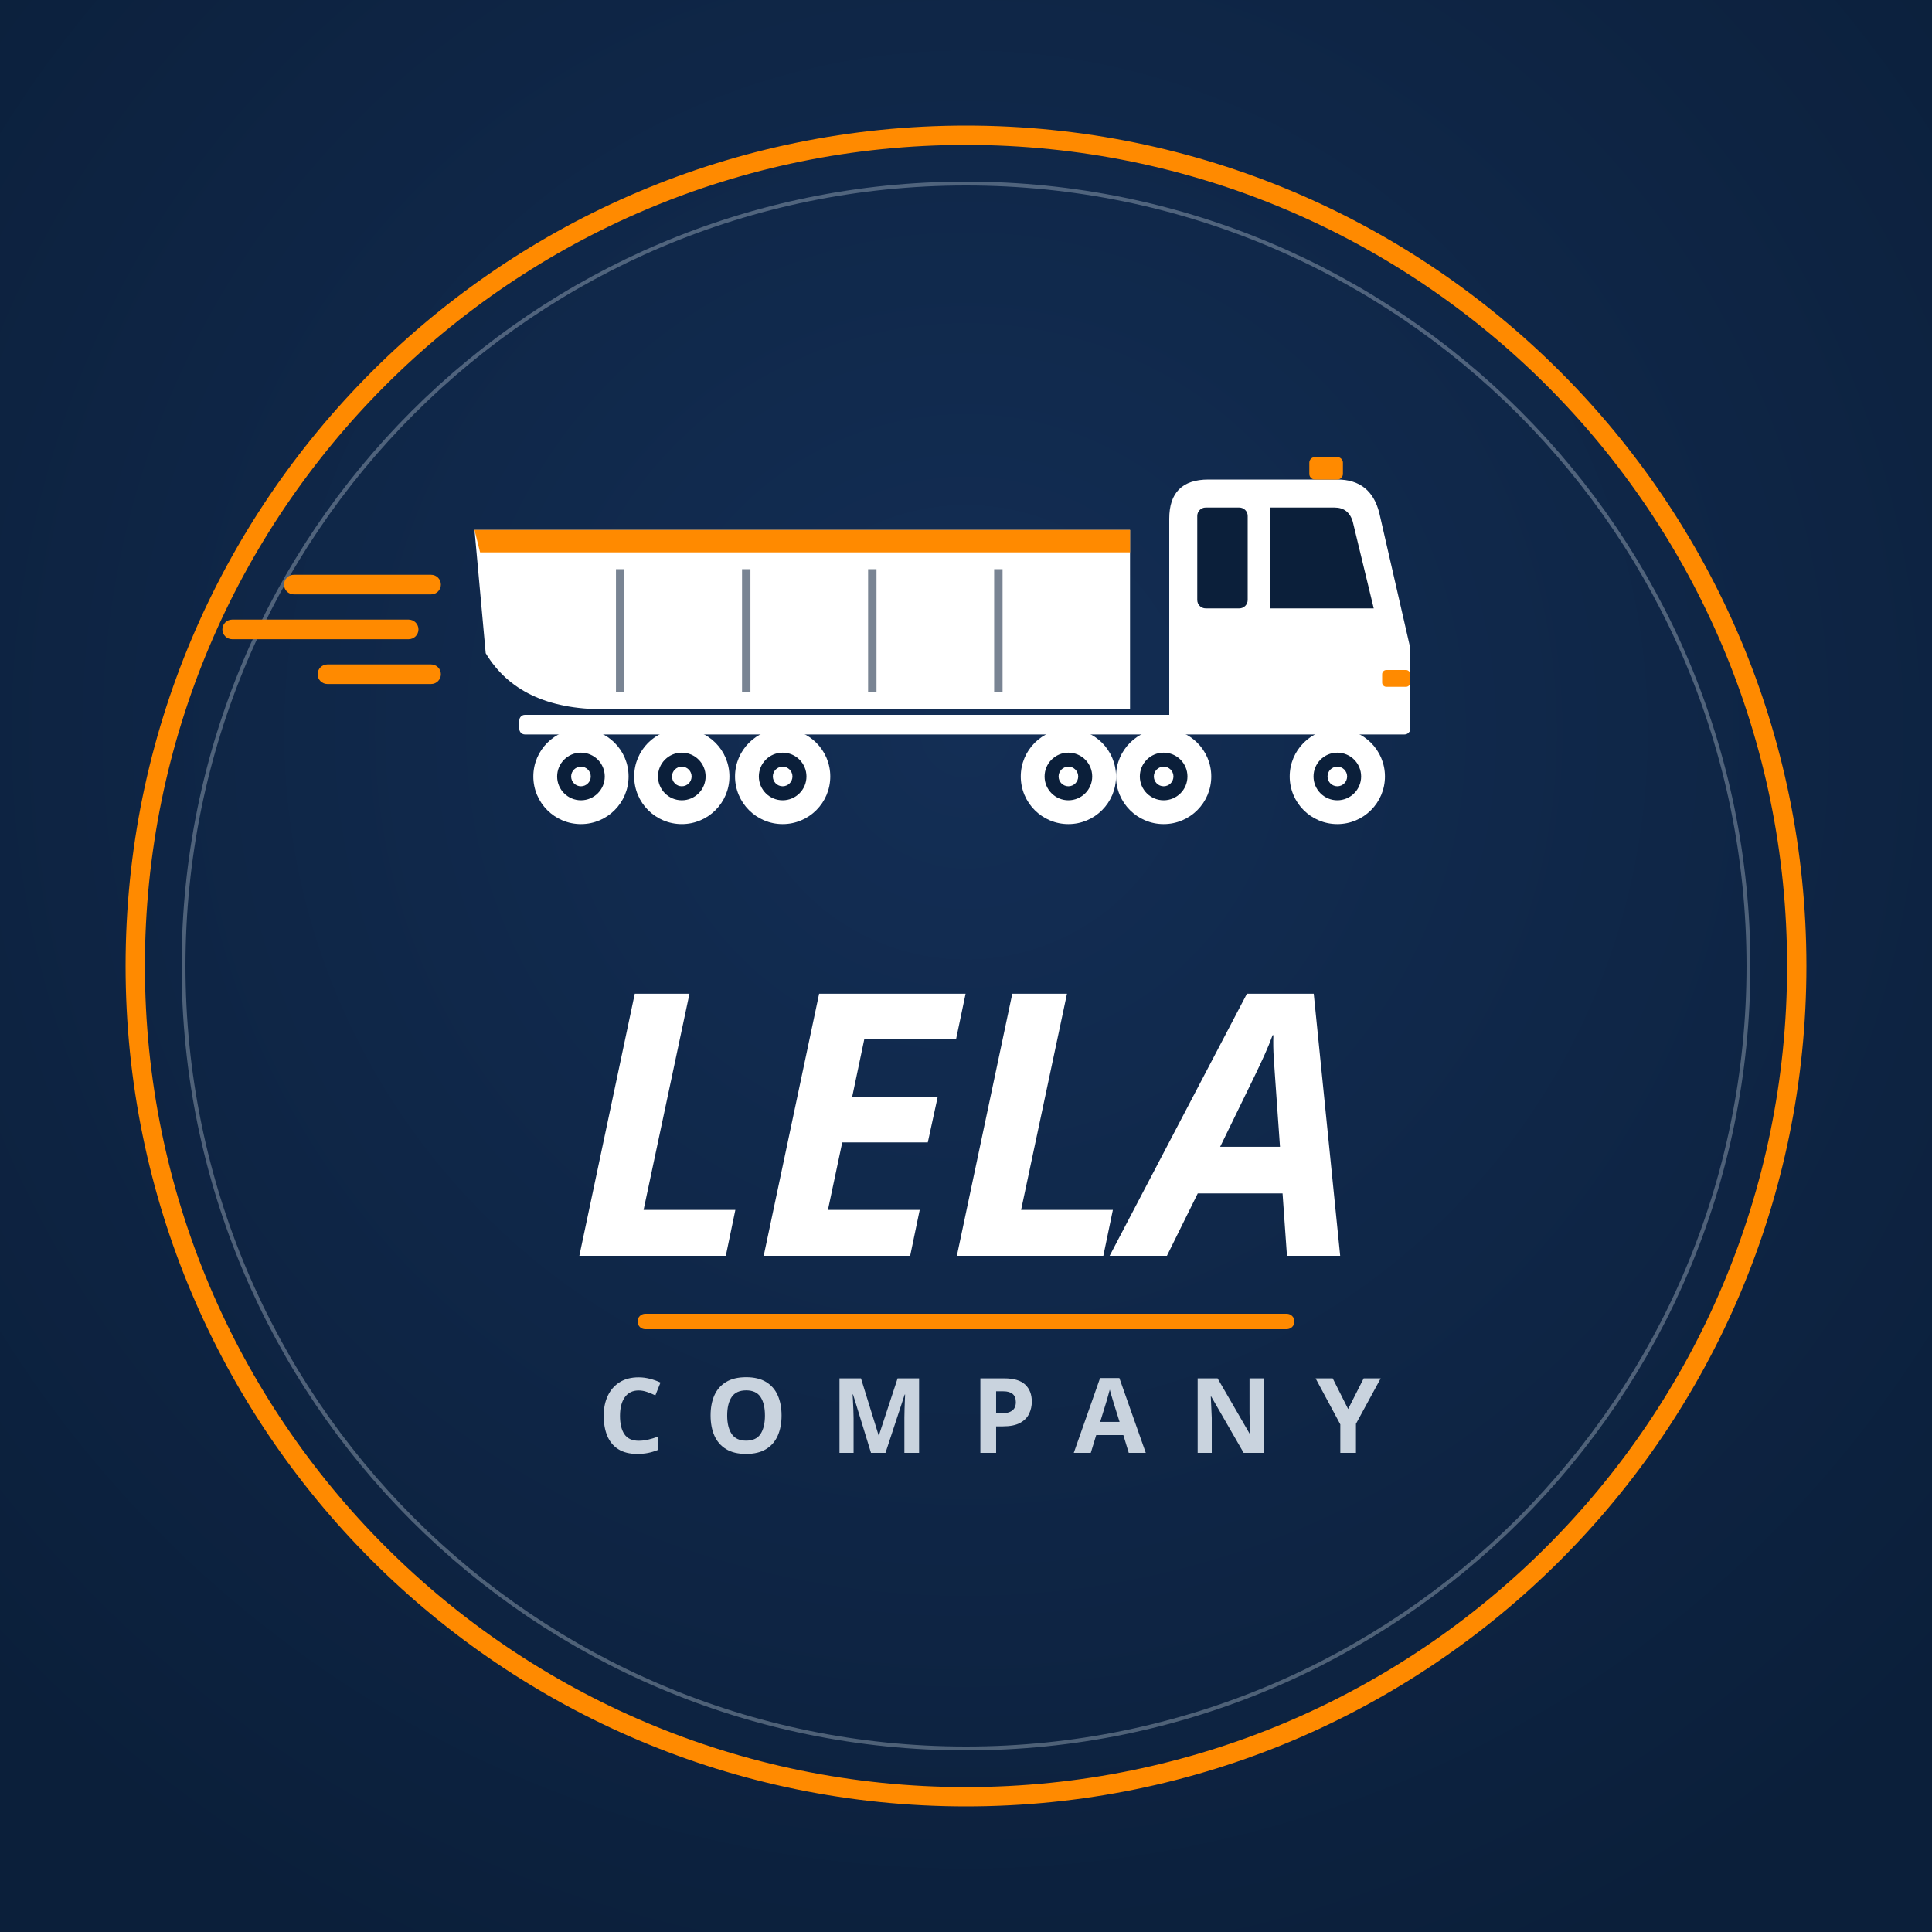
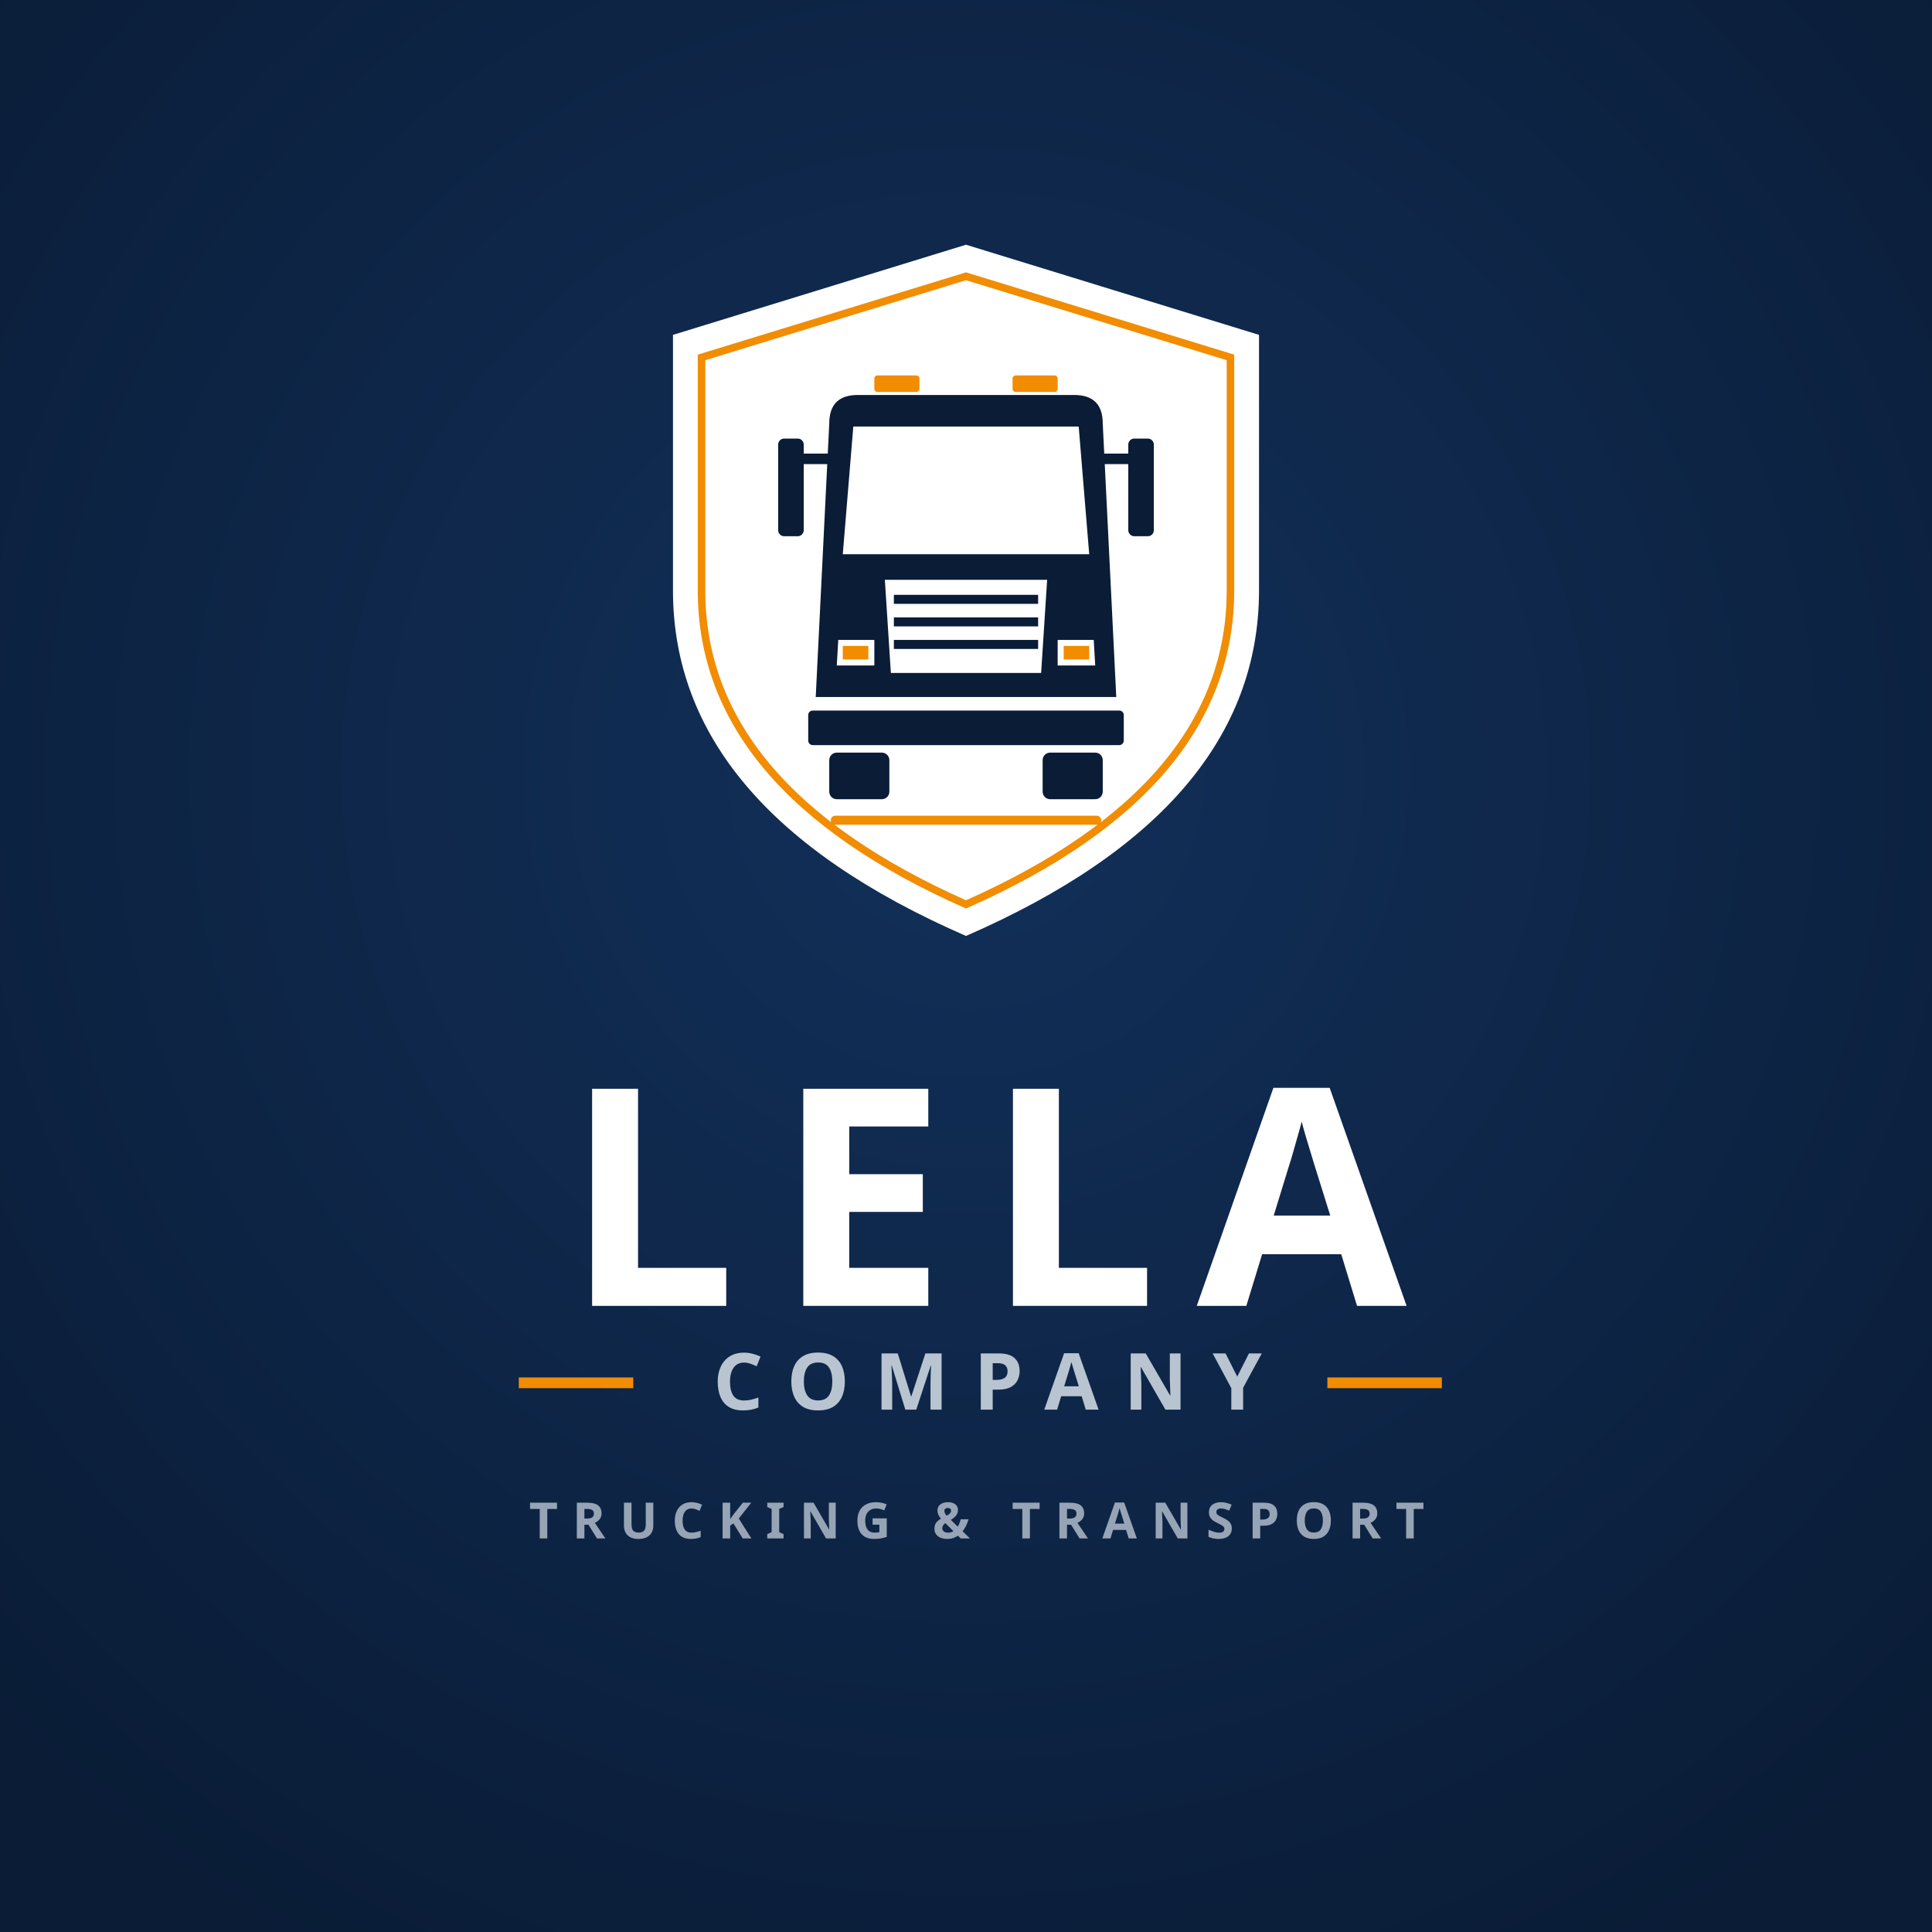
- <svg xmlns="http://www.w3.org/2000/svg" font-family="Montserrat" width="1080" height="1080" viewBox="0 0 1000 1000">
+ <svg xmlns="http://www.w3.org/2000/svg" width="1080" height="1080" viewBox="0 0 1080 1080" font-family="Montserrat">
  <defs>
-     <radialGradient id="g" cx="50%" cy="38%" r="70%">
-       <stop offset="0" stop-color="#132E55" />
-       <stop offset="1" stop-color="#0B1F3A" />
+     <radialGradient id="g" cx="50%" cy="40%" r="70%">
+       <stop offset="0" stop-color="#12305A" />
+       <stop offset="1" stop-color="#0A1C36" />
    </radialGradient>
  </defs>
-   <rect width="1000" height="1000" fill="url(#g)" />
-   <circle cx="500" cy="500" r="430" fill="none" stroke="#FF8A00" stroke-width="10" />
-   <circle cx="500" cy="500" r="405" fill="none" stroke="#C9D3DE" stroke-width="2" opacity=".35" />
-   <g transform="translate(205 225) scale(1.45)">
-     <g fill="#FF8A00">
-       <rect x="-40" y="50" width="56" height="7" rx="3.5" />
-       <rect x="-62" y="66" width="70" height="7" rx="3.5" />
-       <rect x="-28" y="82" width="44" height="7" rx="3.5" />
+   <rect width="1080" height="1080" fill="url(#g)" />
+   <g transform="translate(330 120) scale(0.42)">
+     <path d="M500 40 L890 160 V500 Q890 790 500 960 Q110 790 110 500 V160 Z" fill="#FFFFFF" />
+     <path d="M500 82 L852 190 V500 Q852 762 500 918 Q148 762 148 500 V190 Z" fill="none" stroke="#F28C00" stroke-width="10" />
+     <g>
+       <rect x="378" y="214" width="60" height="22" rx="4" fill="#F28C00" />
+       <rect x="562" y="214" width="60" height="22" rx="4" fill="#F28C00" />
+       <path d="M318 278 Q318 240 356 240 H644 Q682 240 682 278 L700 642 H300 Z" fill="#0A1C36" />
+       <path d="M350 282 H650 L664 452 H336 Z" fill="#FFFFFF" />
+       <rect x="250" y="298" width="34" height="130" rx="8" fill="#0A1C36" />
+       <rect x="282" y="318" width="40" height="14" fill="#0A1C36" />
+       <rect x="716" y="298" width="34" height="130" rx="8" fill="#0A1C36" />
+       <rect x="678" y="318" width="40" height="14" fill="#0A1C36" />
+       <path d="M392 486 H608 L600 610 H400 Z" fill="#FFFFFF" />
+       <g fill="#0A1C36">
+         <rect x="404" y="506" width="192" height="12" />
+         <rect x="404" y="536" width="192" height="12" />
+         <rect x="404" y="566" width="192" height="12" />
+       </g>
+       <path d="M330 566 H378 V600 H328 Z" fill="#FFFFFF" />
+       <path d="M622 566 H670 L672 600 H622 Z" fill="#FFFFFF" />
+       <rect x="336" y="574" width="34" height="18" fill="#F28C00" />
+       <rect x="630" y="574" width="34" height="18" fill="#F28C00" />
+       <rect x="290" y="660" width="420" height="46" rx="6" fill="#0A1C36" />
+       <rect x="318" y="716" width="80" height="62" rx="10" fill="#0A1C36" />
+       <rect x="602" y="716" width="80" height="62" rx="10" fill="#0A1C36" />
    </g>
-     <path d="M28 34 H262 V98 H74 Q44 98 32 78 Z" fill="#FFFFFF" />
-     <path d="M28 34 H262 V42 H30 Z" fill="#FF8A00" />
-     <g stroke="#0B1F3A" stroke-width="3" opacity=".55">
-       <line x1="80" y1="48" x2="80" y2="92" />
-       <line x1="125" y1="48" x2="125" y2="92" />
-       <line x1="170" y1="48" x2="170" y2="92" />
-       <line x1="215" y1="48" x2="215" y2="92" />
-     </g>
-     <rect x="44" y="100" width="318" height="7" rx="2" fill="#FFFFFF" />
-     <path d="M276 106 V30 Q276 16 290 16 H336 Q348 16 351 28 L362 76 V106 Z" fill="#FFFFFF" />
-     <path d="M312 26 H335 Q340 26 341.5 31 L349 62 H312 Z" fill="#0B1F3A" />
-     <rect x="286" y="26" width="18" height="36" rx="3" fill="#0B1F3A" />
-     <rect x="326" y="8" width="12" height="8" rx="2" fill="#FF8A00" />
-     <rect x="352" y="84" width="10" height="6" rx="1.5" fill="#FF8A00" />
-     <circle cx="66" cy="122" r="17" fill="#FFFFFF" />
-     <circle cx="66" cy="122" r="8.5" fill="#0B1F3A" />
-     <circle cx="66" cy="122" r="3.5" fill="#FFFFFF" />
-     <circle cx="102" cy="122" r="17" fill="#FFFFFF" />
-     <circle cx="102" cy="122" r="8.5" fill="#0B1F3A" />
-     <circle cx="102" cy="122" r="3.5" fill="#FFFFFF" />
-     <circle cx="138" cy="122" r="17" fill="#FFFFFF" />
-     <circle cx="138" cy="122" r="8.5" fill="#0B1F3A" />
-     <circle cx="138" cy="122" r="3.5" fill="#FFFFFF" />
-     <circle cx="240" cy="122" r="17" fill="#FFFFFF" />
-     <circle cx="240" cy="122" r="8.5" fill="#0B1F3A" />
-     <circle cx="240" cy="122" r="3.5" fill="#FFFFFF" />
-     <circle cx="274" cy="122" r="17" fill="#FFFFFF" />
-     <circle cx="274" cy="122" r="8.5" fill="#0B1F3A" />
-     <circle cx="274" cy="122" r="3.5" fill="#FFFFFF" />
-     <circle cx="336" cy="122" r="17" fill="#FFFFFF" />
-     <circle cx="336" cy="122" r="8.5" fill="#0B1F3A" />
-     <circle cx="336" cy="122" r="3.5" fill="#FFFFFF" />
+     <rect x="320" y="800" width="360" height="12" rx="6" fill="#F28C00" />
  </g>
-   <g font-family="Montserrat" text-anchor="middle">
-     <text x="500" y="650" font-size="190" font-weight="900" font-style="italic" fill="#FFFFFF" letter-spacing="-3">LELA</text>
-     <rect x="330" y="680" width="340" height="8" rx="4" fill="#FF8A00" />
-     <text x="512" y="752" font-size="54" font-weight="700" fill="#C9D3DE" letter-spacing="22">COMPANY</text>
+   <g text-anchor="middle">
+     <text x="551" y="730" font-size="170" font-weight="900" fill="#FFFFFF" letter-spacing="22">LELA</text>
+     <rect x="290" y="770" width="64" height="6" fill="#F28C00" />
+     <rect x="742" y="770" width="64" height="6" fill="#F28C00" />
+     <text x="552" y="788" font-size="44" font-weight="700" fill="#B9C4D1" letter-spacing="14">COMPANY</text>
+     <text x="546" y="860" font-size="28" font-weight="600" fill="#B9C4D1" opacity=".8" letter-spacing="8">TRUCKING &amp; TRANSPORT</text>
  </g>
</svg>
